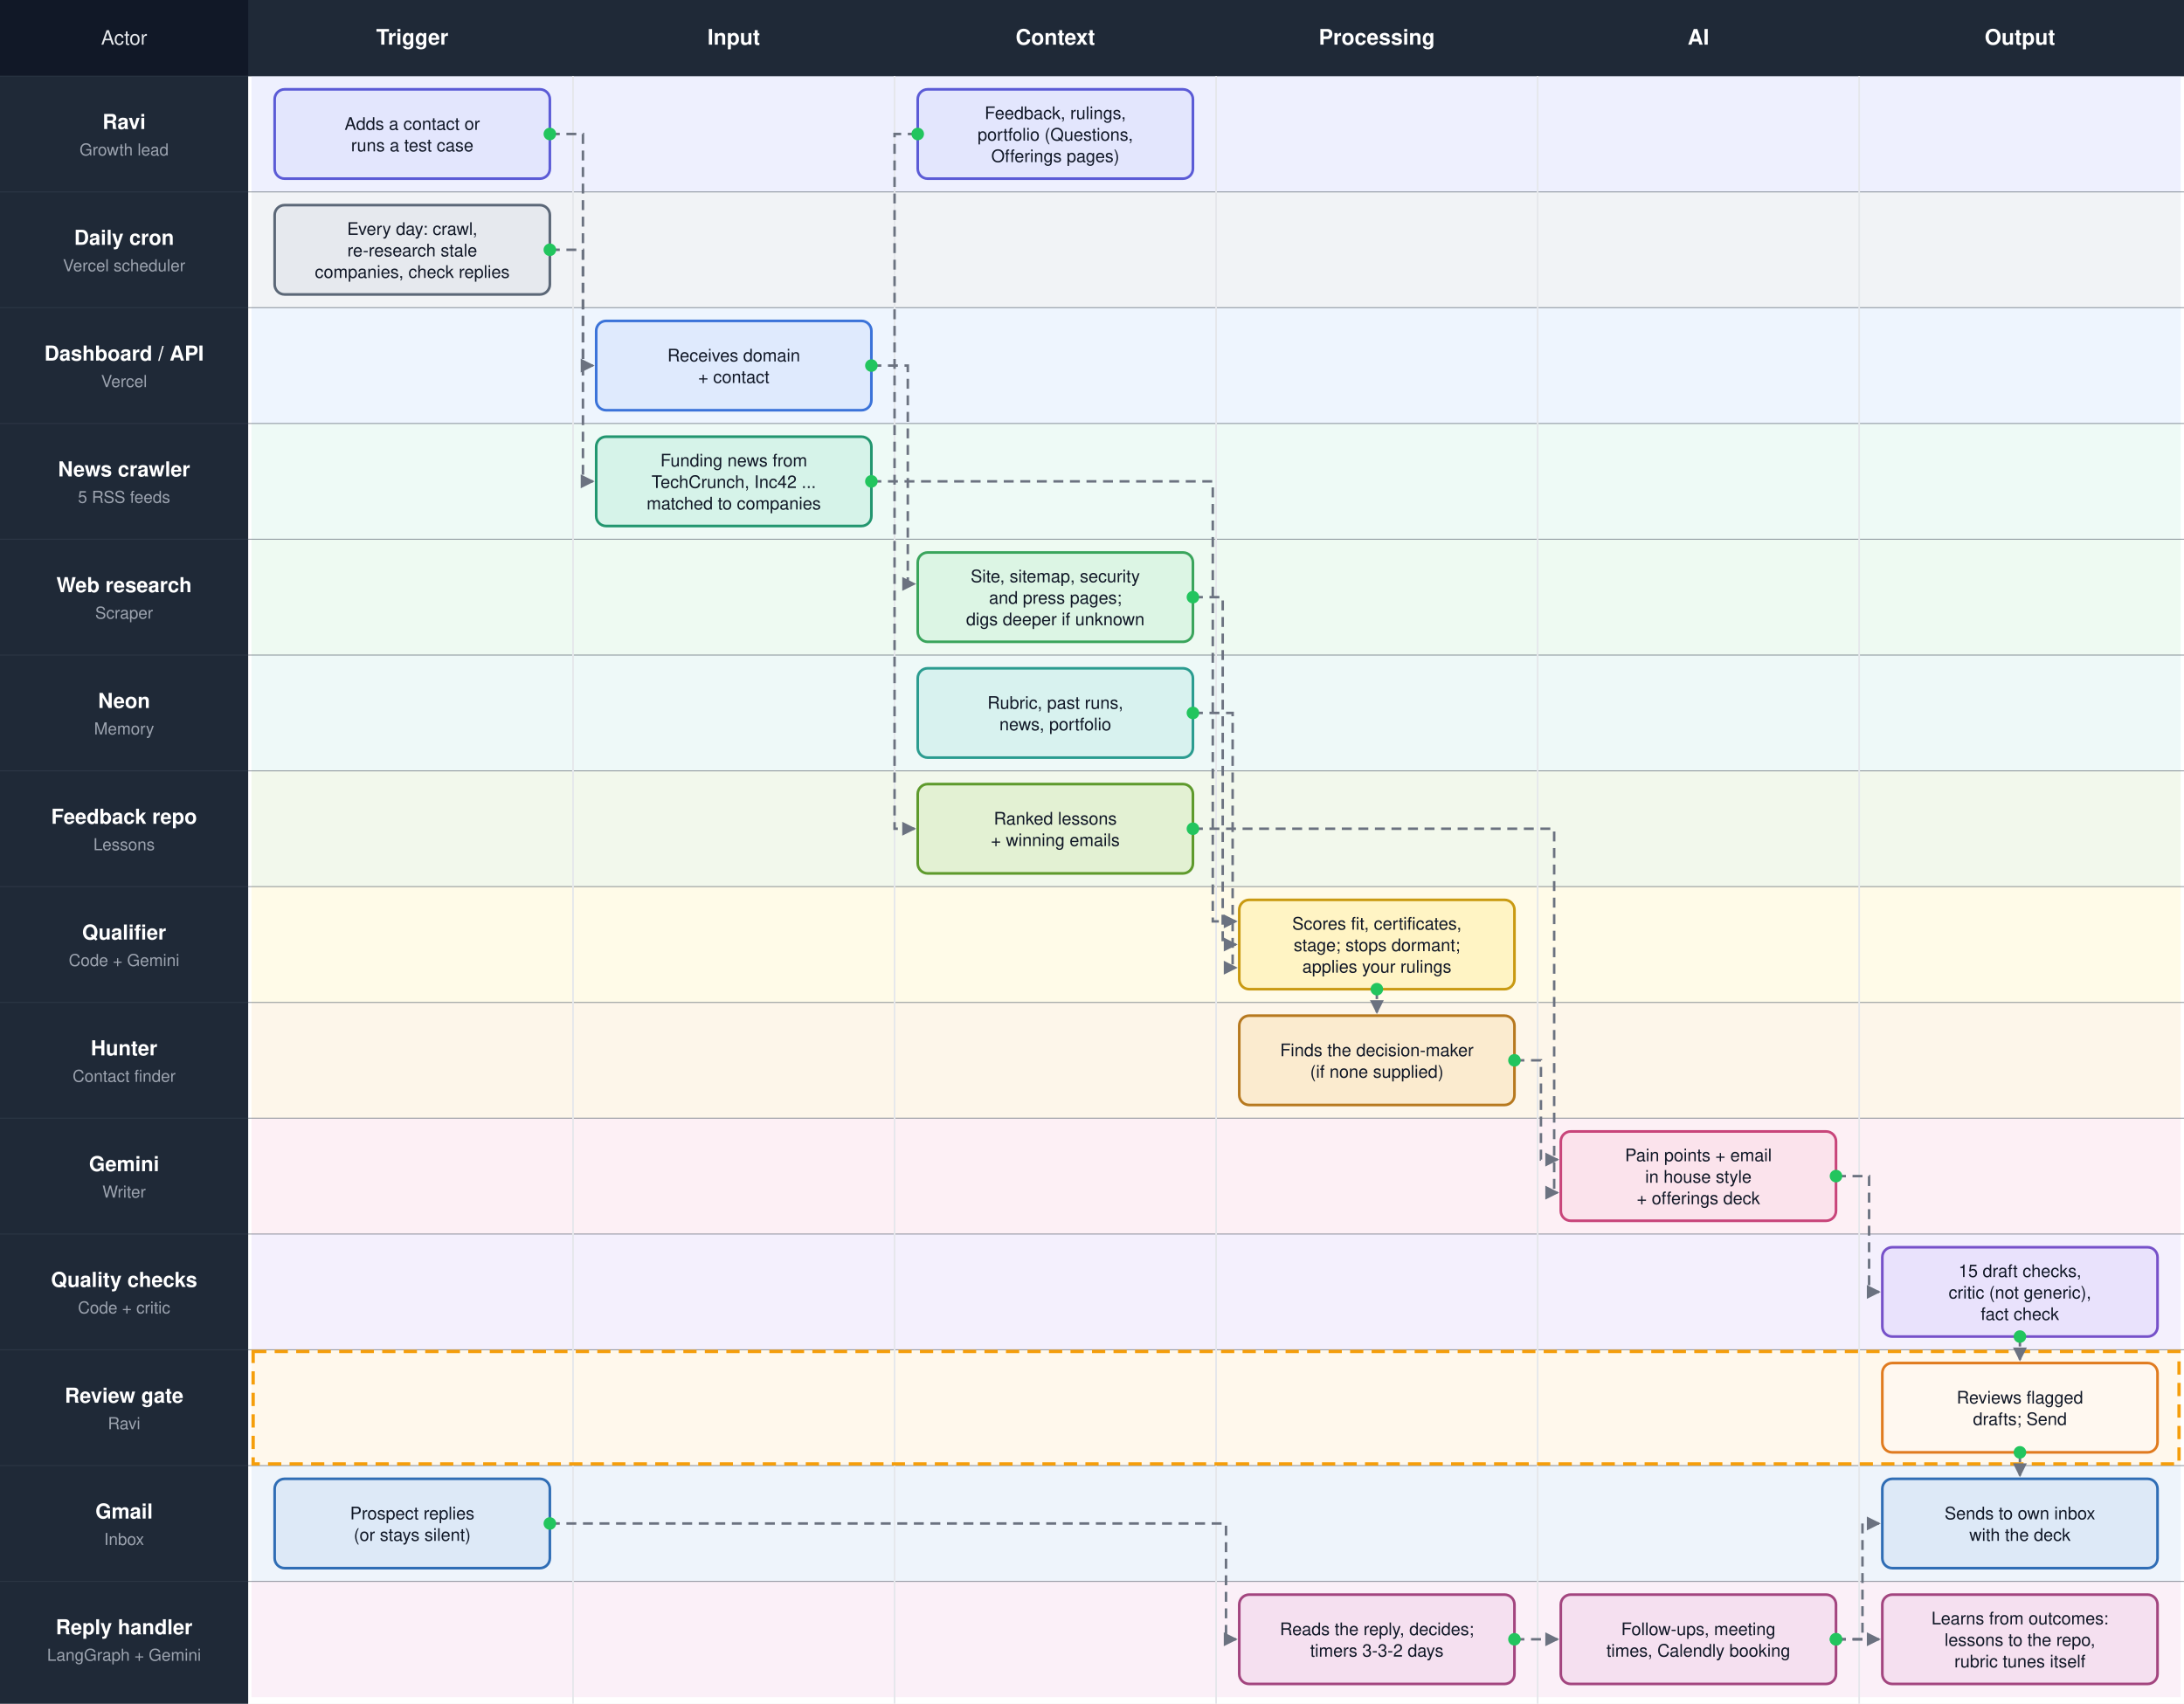
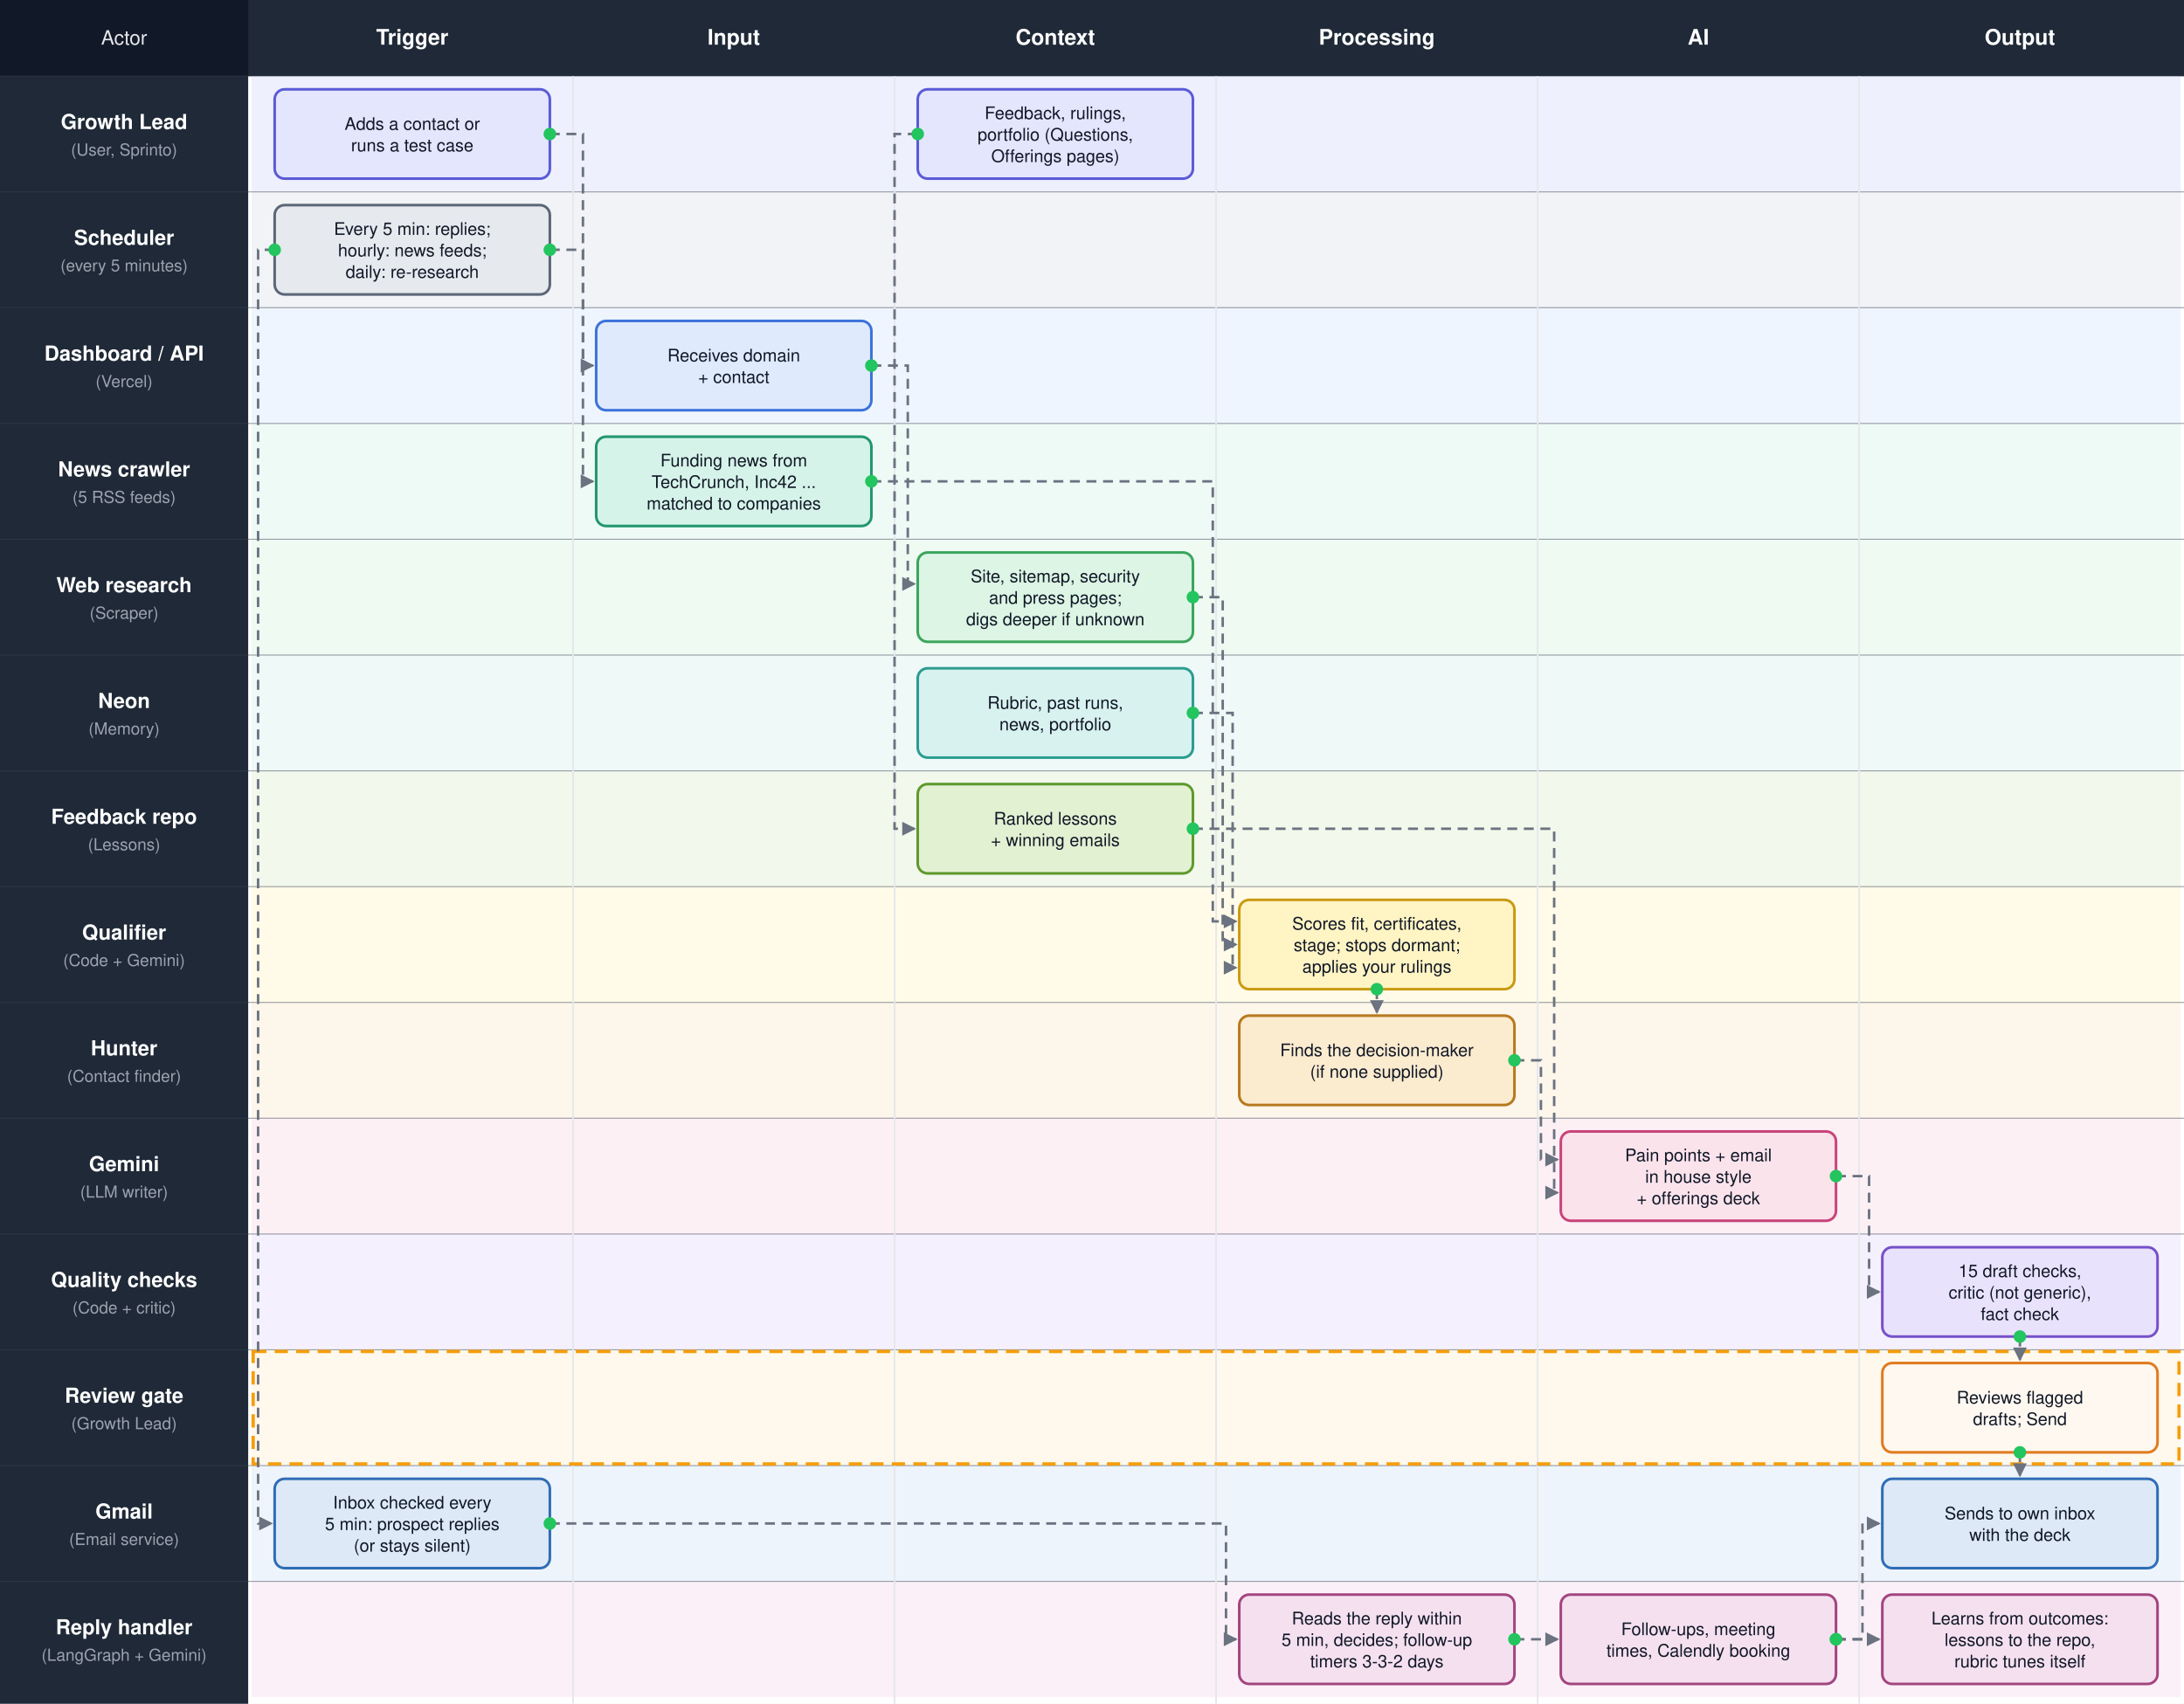
<svg xmlns="http://www.w3.org/2000/svg" width="1320" height="1030" viewBox="0 0 1320 1030" font-family="Helvetica, Arial, sans-serif">
  <defs>
    <marker id="a" viewBox="0 0 10 10" refX="8" refY="5" markerWidth="7" markerHeight="7" orient="auto">
      <path d="M1 1L9 5L1 9z" fill="#6b7280" />
    </marker>
  </defs>
  <rect width="1320" height="1030" fill="#ffffff" />
  <rect x="0" y="0" width="1320" height="46" fill="#1f2937" />
  <rect x="0" y="0" width="150" height="1030" fill="#1f2937" />
  <rect x="0" y="0" width="150" height="46" fill="#111827" />
  <text x="75.0" y="27.0" fill="#e5e7eb" font-size="12" text-anchor="middle">Actor</text>
  <text x="249.167" y="27.0" fill="#ffffff" font-size="13" font-weight="bold" text-anchor="middle">Trigger</text>
  <text x="443.5" y="27.0" fill="#ffffff" font-size="13" font-weight="bold" text-anchor="middle">Input</text>
  <text x="637.833" y="27.0" fill="#ffffff" font-size="13" font-weight="bold" text-anchor="middle">Context</text>
  <text x="832.167" y="27.0" fill="#ffffff" font-size="13" font-weight="bold" text-anchor="middle">Processing</text>
  <text x="1026.5" y="27.0" fill="#ffffff" font-size="13" font-weight="bold" text-anchor="middle">AI</text>
  <text x="1220.833" y="27.0" fill="#ffffff" font-size="13" font-weight="bold" text-anchor="middle">Output</text>
  <rect x="152" y="46" width="1166" height="70" fill="#eef0fe" />
  <line x1="0" y1="46" x2="1320" y2="46" stroke="#374151" stroke-width="0.6" opacity="0.5" />
-   <text x="75.0" y="78.0" fill="#ffffff" font-size="12.5" font-weight="bold" text-anchor="middle">Ravi</text>
-   <text x="75.0" y="94.0" fill="#9ca3af" font-size="10" text-anchor="middle">Growth lead</text>
+   <text x="75.0" y="78.0" fill="#ffffff" font-size="12.5" font-weight="bold" text-anchor="middle">Growth Lead</text>
+   <text x="75.0" y="94.0" fill="#9ca3af" font-size="10" text-anchor="middle">(User, Sprinto)</text>
  <rect x="152" y="116" width="1166" height="70" fill="#f1f3f6" />
  <line x1="0" y1="116" x2="1320" y2="116" stroke="#374151" stroke-width="0.6" opacity="0.5" />
-   <text x="75.0" y="148.0" fill="#ffffff" font-size="12.5" font-weight="bold" text-anchor="middle">Daily cron</text>
-   <text x="75.0" y="164.0" fill="#9ca3af" font-size="10" text-anchor="middle">Vercel scheduler</text>
+   <text x="75.0" y="148.0" fill="#ffffff" font-size="12.5" font-weight="bold" text-anchor="middle">Scheduler</text>
+   <text x="75.0" y="164.0" fill="#9ca3af" font-size="10" text-anchor="middle">(every 5 minutes)</text>
  <rect x="152" y="186" width="1166" height="70" fill="#eef5fe" />
  <line x1="0" y1="186" x2="1320" y2="186" stroke="#374151" stroke-width="0.6" opacity="0.5" />
  <text x="75.0" y="218.0" fill="#ffffff" font-size="12.5" font-weight="bold" text-anchor="middle">Dashboard / API</text>
-   <text x="75.0" y="234.0" fill="#9ca3af" font-size="10" text-anchor="middle">Vercel</text>
+   <text x="75.0" y="234.0" fill="#9ca3af" font-size="10" text-anchor="middle">(Vercel)</text>
  <rect x="152" y="256" width="1166" height="70" fill="#eefaf6" />
  <line x1="0" y1="256" x2="1320" y2="256" stroke="#374151" stroke-width="0.6" opacity="0.5" />
  <text x="75.0" y="288.0" fill="#ffffff" font-size="12.5" font-weight="bold" text-anchor="middle">News crawler</text>
-   <text x="75.0" y="304.0" fill="#9ca3af" font-size="10" text-anchor="middle">5 RSS feeds</text>
+   <text x="75.0" y="304.0" fill="#9ca3af" font-size="10" text-anchor="middle">(5 RSS feeds)</text>
  <rect x="152" y="326" width="1166" height="70" fill="#eefaf2" />
  <line x1="0" y1="326" x2="1320" y2="326" stroke="#374151" stroke-width="0.6" opacity="0.5" />
  <text x="75.0" y="358.0" fill="#ffffff" font-size="12.5" font-weight="bold" text-anchor="middle">Web research</text>
-   <text x="75.0" y="374.0" fill="#9ca3af" font-size="10" text-anchor="middle">Scraper</text>
+   <text x="75.0" y="374.0" fill="#9ca3af" font-size="10" text-anchor="middle">(Scraper)</text>
  <rect x="152" y="396" width="1166" height="70" fill="#eef9f8" />
  <line x1="0" y1="396" x2="1320" y2="396" stroke="#374151" stroke-width="0.6" opacity="0.5" />
  <text x="75.0" y="428.0" fill="#ffffff" font-size="12.5" font-weight="bold" text-anchor="middle">Neon</text>
-   <text x="75.0" y="444.0" fill="#9ca3af" font-size="10" text-anchor="middle">Memory</text>
+   <text x="75.0" y="444.0" fill="#9ca3af" font-size="10" text-anchor="middle">(Memory)</text>
  <rect x="152" y="466" width="1166" height="70" fill="#f2f8ec" />
  <line x1="0" y1="466" x2="1320" y2="466" stroke="#374151" stroke-width="0.6" opacity="0.5" />
  <text x="75.0" y="498.0" fill="#ffffff" font-size="12.5" font-weight="bold" text-anchor="middle">Feedback repo</text>
-   <text x="75.0" y="514.0" fill="#9ca3af" font-size="10" text-anchor="middle">Lessons</text>
+   <text x="75.0" y="514.0" fill="#9ca3af" font-size="10" text-anchor="middle">(Lessons)</text>
  <rect x="152" y="536" width="1166" height="70" fill="#fffbe8" />
  <line x1="0" y1="536" x2="1320" y2="536" stroke="#374151" stroke-width="0.6" opacity="0.5" />
  <text x="75.0" y="568.0" fill="#ffffff" font-size="12.5" font-weight="bold" text-anchor="middle">Qualifier</text>
-   <text x="75.0" y="584.0" fill="#9ca3af" font-size="10" text-anchor="middle">Code + Gemini</text>
+   <text x="75.0" y="584.0" fill="#9ca3af" font-size="10" text-anchor="middle">(Code + Gemini)</text>
  <rect x="152" y="606" width="1166" height="70" fill="#fdf6ea" />
  <line x1="0" y1="606" x2="1320" y2="606" stroke="#374151" stroke-width="0.6" opacity="0.5" />
  <text x="75.0" y="638.0" fill="#ffffff" font-size="12.5" font-weight="bold" text-anchor="middle">Hunter</text>
-   <text x="75.0" y="654.0" fill="#9ca3af" font-size="10" text-anchor="middle">Contact finder</text>
+   <text x="75.0" y="654.0" fill="#9ca3af" font-size="10" text-anchor="middle">(Contact finder)</text>
  <rect x="152" y="676" width="1166" height="70" fill="#fdf0f5" />
  <line x1="0" y1="676" x2="1320" y2="676" stroke="#374151" stroke-width="0.6" opacity="0.5" />
  <text x="75.0" y="708.0" fill="#ffffff" font-size="12.5" font-weight="bold" text-anchor="middle">Gemini</text>
-   <text x="75.0" y="724.0" fill="#9ca3af" font-size="10" text-anchor="middle">Writer</text>
+   <text x="75.0" y="724.0" fill="#9ca3af" font-size="10" text-anchor="middle">(LLM writer)</text>
  <rect x="152" y="746" width="1166" height="70" fill="#f4f0fd" />
  <line x1="0" y1="746" x2="1320" y2="746" stroke="#374151" stroke-width="0.6" opacity="0.5" />
  <text x="75.0" y="778.0" fill="#ffffff" font-size="12.5" font-weight="bold" text-anchor="middle">Quality checks</text>
-   <text x="75.0" y="794.0" fill="#9ca3af" font-size="10" text-anchor="middle">Code + critic</text>
+   <text x="75.0" y="794.0" fill="#9ca3af" font-size="10" text-anchor="middle">(Code + critic)</text>
  <rect x="152" y="816" width="1166" height="70" fill="#fff8ec" />
  <line x1="0" y1="816" x2="1320" y2="816" stroke="#374151" stroke-width="0.6" opacity="0.5" />
  <text x="75.0" y="848.0" fill="#ffffff" font-size="12.5" font-weight="bold" text-anchor="middle">Review gate</text>
-   <text x="75.0" y="864.0" fill="#9ca3af" font-size="10" text-anchor="middle">Ravi</text>
+   <text x="75.0" y="864.0" fill="#9ca3af" font-size="10" text-anchor="middle">(Growth Lead)</text>
  <rect x="152" y="886" width="1166" height="70" fill="#eef4fb" />
  <line x1="0" y1="886" x2="1320" y2="886" stroke="#374151" stroke-width="0.6" opacity="0.5" />
  <text x="75.0" y="918.0" fill="#ffffff" font-size="12.5" font-weight="bold" text-anchor="middle">Gmail</text>
-   <text x="75.0" y="934.0" fill="#9ca3af" font-size="10" text-anchor="middle">Inbox</text>
+   <text x="75.0" y="934.0" fill="#9ca3af" font-size="10" text-anchor="middle">(Email service)</text>
  <rect x="152" y="956" width="1166" height="70" fill="#fbf0f8" />
  <line x1="0" y1="956" x2="1320" y2="956" stroke="#374151" stroke-width="0.6" opacity="0.5" />
  <text x="75.0" y="988.0" fill="#ffffff" font-size="12.5" font-weight="bold" text-anchor="middle">Reply handler</text>
-   <text x="75.0" y="1004.0" fill="#9ca3af" font-size="10" text-anchor="middle">LangGraph + Gemini</text>
+   <text x="75.0" y="1004.0" fill="#9ca3af" font-size="10" text-anchor="middle">(LangGraph + Gemini)</text>
  <line x1="346.333" y1="46" x2="346.333" y2="1030" stroke="#e5e7eb" stroke-width="1" />
  <line x1="540.667" y1="46" x2="540.667" y2="1030" stroke="#e5e7eb" stroke-width="1" />
  <line x1="735.0" y1="46" x2="735.0" y2="1030" stroke="#e5e7eb" stroke-width="1" />
  <line x1="929.333" y1="46" x2="929.333" y2="1030" stroke="#e5e7eb" stroke-width="1" />
  <line x1="1123.667" y1="46" x2="1123.667" y2="1030" stroke="#e5e7eb" stroke-width="1" />
  <rect x="153" y="817" width="1164" height="68" fill="none" stroke="#f59e0b" stroke-width="2" stroke-dasharray="8 5" />
  <rect x="166.0" y="54" width="166.333" height="54" rx="6" fill="#e3e6fd" stroke="#5b5bd6" stroke-width="1.6" />
  <text x="249.167" y="78.5" fill="#111827" font-size="10.5" text-anchor="middle">Adds a contact or</text>
  <text x="249.167" y="91.5" fill="#111827" font-size="10.5" text-anchor="middle">runs a test case</text>
  <rect x="554.667" y="54" width="166.333" height="54" rx="6" fill="#e3e6fd" stroke="#5b5bd6" stroke-width="1.6" />
  <text x="637.833" y="72.0" fill="#111827" font-size="10.5" text-anchor="middle">Feedback, rulings,</text>
  <text x="637.833" y="85.0" fill="#111827" font-size="10.5" text-anchor="middle">portfolio (Questions,</text>
  <text x="637.833" y="98.0" fill="#111827" font-size="10.5" text-anchor="middle">Offerings pages)</text>
  <rect x="166.0" y="124" width="166.333" height="54" rx="6" fill="#e6e9ee" stroke="#5b6777" stroke-width="1.6" />
-   <text x="249.167" y="142.0" fill="#111827" font-size="10.5" text-anchor="middle">Every day: crawl,</text>
-   <text x="249.167" y="155.0" fill="#111827" font-size="10.5" text-anchor="middle">re-research stale</text>
-   <text x="249.167" y="168.0" fill="#111827" font-size="10.5" text-anchor="middle">companies, check replies</text>
+   <text x="249.167" y="142.0" fill="#111827" font-size="10.5" text-anchor="middle">Every 5 min: replies;</text>
+   <text x="249.167" y="155.0" fill="#111827" font-size="10.5" text-anchor="middle">hourly: news feeds;</text>
+   <text x="249.167" y="168.0" fill="#111827" font-size="10.5" text-anchor="middle">daily: re-research</text>
  <rect x="360.333" y="194" width="166.333" height="54" rx="6" fill="#dfeafd" stroke="#3b73d9" stroke-width="1.6" />
  <text x="443.5" y="218.5" fill="#111827" font-size="10.5" text-anchor="middle">Receives domain</text>
  <text x="443.5" y="231.5" fill="#111827" font-size="10.5" text-anchor="middle">+ contact</text>
  <rect x="360.333" y="264" width="166.333" height="54" rx="6" fill="#d6f3e9" stroke="#22966f" stroke-width="1.6" />
  <text x="443.5" y="282.0" fill="#111827" font-size="10.5" text-anchor="middle">Funding news from</text>
  <text x="443.5" y="295.0" fill="#111827" font-size="10.5" text-anchor="middle">TechCrunch, Inc42 ...</text>
  <text x="443.5" y="308.0" fill="#111827" font-size="10.5" text-anchor="middle">matched to companies</text>
  <rect x="554.667" y="334" width="166.333" height="54" rx="6" fill="#dcf5e4" stroke="#3aa55c" stroke-width="1.6" />
  <text x="637.833" y="352.0" fill="#111827" font-size="10.5" text-anchor="middle">Site, sitemap, security</text>
  <text x="637.833" y="365.0" fill="#111827" font-size="10.5" text-anchor="middle">and press pages;</text>
  <text x="637.833" y="378.0" fill="#111827" font-size="10.5" text-anchor="middle">digs deeper if unknown</text>
  <rect x="554.667" y="404" width="166.333" height="54" rx="6" fill="#d8f2ef" stroke="#2b9c90" stroke-width="1.6" />
  <text x="637.833" y="428.5" fill="#111827" font-size="10.5" text-anchor="middle">Rubric, past runs,</text>
  <text x="637.833" y="441.5" fill="#111827" font-size="10.5" text-anchor="middle">news, portfolio</text>
  <rect x="554.667" y="474" width="166.333" height="54" rx="6" fill="#e3f1d3" stroke="#5e9a2c" stroke-width="1.6" />
  <text x="637.833" y="498.5" fill="#111827" font-size="10.5" text-anchor="middle">Ranked lessons</text>
  <text x="637.833" y="511.5" fill="#111827" font-size="10.5" text-anchor="middle">+ winning emails</text>
  <rect x="749.0" y="544" width="166.333" height="54" rx="6" fill="#fff4c4" stroke="#c99a12" stroke-width="1.6" />
  <text x="832.167" y="562.0" fill="#111827" font-size="10.5" text-anchor="middle">Scores fit, certificates,</text>
  <text x="832.167" y="575.0" fill="#111827" font-size="10.5" text-anchor="middle">stage; stops dormant;</text>
  <text x="832.167" y="588.0" fill="#111827" font-size="10.5" text-anchor="middle">applies your rulings</text>
  <rect x="749.0" y="614" width="166.333" height="54" rx="6" fill="#fbebcf" stroke="#b7791f" stroke-width="1.6" />
  <text x="832.167" y="638.5" fill="#111827" font-size="10.5" text-anchor="middle">Finds the decision-maker</text>
  <text x="832.167" y="651.5" fill="#111827" font-size="10.5" text-anchor="middle">(if none supplied)</text>
  <rect x="943.333" y="684" width="166.333" height="54" rx="6" fill="#fbe3ec" stroke="#c8457a" stroke-width="1.6" />
  <text x="1026.5" y="702.0" fill="#111827" font-size="10.5" text-anchor="middle">Pain points + email</text>
  <text x="1026.5" y="715.0" fill="#111827" font-size="10.5" text-anchor="middle">in house style</text>
  <text x="1026.5" y="728.0" fill="#111827" font-size="10.5" text-anchor="middle">+ offerings deck</text>
  <rect x="1137.667" y="754" width="166.333" height="54" rx="6" fill="#e9e2fc" stroke="#7651c9" stroke-width="1.6" />
  <text x="1220.833" y="772.0" fill="#111827" font-size="10.5" text-anchor="middle">15 draft checks,</text>
  <text x="1220.833" y="785.0" fill="#111827" font-size="10.5" text-anchor="middle">critic (not generic),</text>
  <text x="1220.833" y="798.0" fill="#111827" font-size="10.5" text-anchor="middle">fact check</text>
  <rect x="1137.667" y="824" width="166.333" height="54" rx="6" fill="#fff8f0" stroke="#e07b1f" stroke-width="1.6" />
  <text x="1220.833" y="848.5" fill="#111827" font-size="10.5" text-anchor="middle">Reviews flagged</text>
  <text x="1220.833" y="861.5" fill="#111827" font-size="10.5" text-anchor="middle">drafts; Send</text>
  <rect x="1137.667" y="894" width="166.333" height="54" rx="6" fill="#dde9f7" stroke="#2f6db5" stroke-width="1.6" />
  <text x="1220.833" y="918.5" fill="#111827" font-size="10.5" text-anchor="middle">Sends to own inbox</text>
  <text x="1220.833" y="931.5" fill="#111827" font-size="10.5" text-anchor="middle">with the deck</text>
  <rect x="166.0" y="894" width="166.333" height="54" rx="6" fill="#dde9f7" stroke="#2f6db5" stroke-width="1.6" />
-   <text x="249.167" y="918.5" fill="#111827" font-size="10.5" text-anchor="middle">Prospect replies</text>
-   <text x="249.167" y="931.5" fill="#111827" font-size="10.5" text-anchor="middle">(or stays silent)</text>
+   <text x="249.167" y="912.0" fill="#111827" font-size="10.5" text-anchor="middle">Inbox checked every</text>
+   <text x="249.167" y="925.0" fill="#111827" font-size="10.5" text-anchor="middle">5 min: prospect replies</text>
+   <text x="249.167" y="938.0" fill="#111827" font-size="10.5" text-anchor="middle">(or stays silent)</text>
  <rect x="749.0" y="964" width="166.333" height="54" rx="6" fill="#f5e0f0" stroke="#a3457f" stroke-width="1.6" />
-   <text x="832.167" y="988.5" fill="#111827" font-size="10.5" text-anchor="middle">Reads the reply, decides;</text>
-   <text x="832.167" y="1001.5" fill="#111827" font-size="10.5" text-anchor="middle">timers 3-3-2 days</text>
+   <text x="832.167" y="982.0" fill="#111827" font-size="10.5" text-anchor="middle">Reads the reply within</text>
+   <text x="832.167" y="995.0" fill="#111827" font-size="10.5" text-anchor="middle">5 min, decides; follow-up</text>
+   <text x="832.167" y="1008.0" fill="#111827" font-size="10.5" text-anchor="middle">timers 3-3-2 days</text>
  <rect x="943.333" y="964" width="166.333" height="54" rx="6" fill="#f5e0f0" stroke="#a3457f" stroke-width="1.6" />
  <text x="1026.5" y="988.5" fill="#111827" font-size="10.5" text-anchor="middle">Follow-ups, meeting</text>
  <text x="1026.5" y="1001.5" fill="#111827" font-size="10.5" text-anchor="middle">times, Calendly booking</text>
  <rect x="1137.667" y="964" width="166.333" height="54" rx="6" fill="#f5e0f0" stroke="#a3457f" stroke-width="1.6" />
  <text x="1220.833" y="982.0" fill="#111827" font-size="10.5" text-anchor="middle">Learns from outcomes:</text>
  <text x="1220.833" y="995.0" fill="#111827" font-size="10.5" text-anchor="middle">lessons to the repo,</text>
  <text x="1220.833" y="1008.0" fill="#111827" font-size="10.5" text-anchor="middle">rubric tunes itself</text>
+   <path d="M166.0 151.0 L156.0 151.0 L156.0 921.0 L164.0 921.0" fill="none" stroke="#6b7280" stroke-width="1.5" stroke-dasharray="6 4" marker-end="url(#a)" />
+   <circle cx="166.0" cy="151.0" r="3.8" fill="#22c55e" />
  <path d="M332.333 81.0 L352.333 81.0 L352.333 221.0 L358.333 221.0" fill="none" stroke="#6b7280" stroke-width="1.5" stroke-dasharray="6 4" marker-end="url(#a)" />
  <circle cx="332.333" cy="81.0" r="3.8" fill="#22c55e" />
  <path d="M332.333 151.0 L352.333 151.0 L352.333 291.0 L358.333 291.0" fill="none" stroke="#6b7280" stroke-width="1.5" stroke-dasharray="6 4" marker-end="url(#a)" />
  <circle cx="332.333" cy="151.0" r="3.8" fill="#22c55e" />
  <path d="M526.667 221.0 L548.667 221.0 L548.667 353.0 L552.667 353.0" fill="none" stroke="#6b7280" stroke-width="1.5" stroke-dasharray="6 4" marker-end="url(#a)" />
  <circle cx="526.667" cy="221.0" r="3.8" fill="#22c55e" />
  <path d="M554.667 81.0 L540.667 81.0 L540.667 501.0 L552.667 501.0" fill="none" stroke="#6b7280" stroke-width="1.5" stroke-dasharray="6 4" marker-end="url(#a)" />
  <circle cx="554.667" cy="81.0" r="3.8" fill="#22c55e" />
  <path d="M526.667 291.0 L733.0 291.0 L733.0 557.0 L747.0 557.0" fill="none" stroke="#6b7280" stroke-width="1.5" stroke-dasharray="6 4" marker-end="url(#a)" />
  <circle cx="526.667" cy="291.0" r="3.8" fill="#22c55e" />
  <path d="M721 361.0 L739.0 361.0 L739.0 571.0 L747.0 571.0" fill="none" stroke="#6b7280" stroke-width="1.5" stroke-dasharray="6 4" marker-end="url(#a)" />
  <circle cx="721" cy="361.0" r="3.8" fill="#22c55e" />
  <path d="M721 431.0 L745.0 431.0 L745.0 585.0 L747.0 585.0" fill="none" stroke="#6b7280" stroke-width="1.5" stroke-dasharray="6 4" marker-end="url(#a)" />
  <circle cx="721" cy="431.0" r="3.8" fill="#22c55e" />
  <path d="M832.167 598 L832.167 612" fill="none" stroke="#6b7280" stroke-width="1.5" stroke-dasharray="6 4" marker-end="url(#a)" />
  <circle cx="832.167" cy="598" r="3.8" fill="#22c55e" />
  <path d="M915.333 641.0 L931.333 641.0 L931.333 701.0 L941.333 701.0" fill="none" stroke="#6b7280" stroke-width="1.5" stroke-dasharray="6 4" marker-end="url(#a)" />
  <circle cx="915.333" cy="641.0" r="3.8" fill="#22c55e" />
  <path d="M721 501.0 L939.333 501.0 L939.333 721.0 L941.333 721.0" fill="none" stroke="#6b7280" stroke-width="1.5" stroke-dasharray="6 4" marker-end="url(#a)" />
  <circle cx="721" cy="501.0" r="3.8" fill="#22c55e" />
  <path d="M1109.667 711.0 L1129.667 711.0 L1129.667 781.0 L1135.667 781.0" fill="none" stroke="#6b7280" stroke-width="1.5" stroke-dasharray="6 4" marker-end="url(#a)" />
  <circle cx="1109.667" cy="711.0" r="3.8" fill="#22c55e" />
  <path d="M1220.833 808 L1220.833 822" fill="none" stroke="#6b7280" stroke-width="1.5" stroke-dasharray="6 4" marker-end="url(#a)" />
  <circle cx="1220.833" cy="808" r="3.8" fill="#22c55e" />
  <path d="M1220.833 878 L1220.833 892" fill="none" stroke="#6b7280" stroke-width="1.5" stroke-dasharray="6 4" marker-end="url(#a)" />
  <circle cx="1220.833" cy="878" r="3.8" fill="#22c55e" />
  <path d="M332.333 921.0 L741.0 921.0 L741.0 991.0 L747.0 991.0" fill="none" stroke="#6b7280" stroke-width="1.5" stroke-dasharray="6 4" marker-end="url(#a)" />
  <circle cx="332.333" cy="921.0" r="3.8" fill="#22c55e" />
  <path d="M915.333 991.0 L941.333 991.0" fill="none" stroke="#6b7280" stroke-width="1.5" stroke-dasharray="6 4" marker-end="url(#a)" />
  <circle cx="915.333" cy="991.0" r="3.8" fill="#22c55e" />
  <path d="M1109.667 991.0 L1125.667 991.0 L1125.667 921.0 L1135.667 921.0" fill="none" stroke="#6b7280" stroke-width="1.5" stroke-dasharray="6 4" marker-end="url(#a)" />
  <circle cx="1109.667" cy="991.0" r="3.8" fill="#22c55e" />
  <path d="M1109.667 991.0 L1135.667 991.0" fill="none" stroke="#6b7280" stroke-width="1.5" stroke-dasharray="6 4" marker-end="url(#a)" />
  <circle cx="1109.667" cy="991.0" r="3.8" fill="#22c55e" />
</svg>
